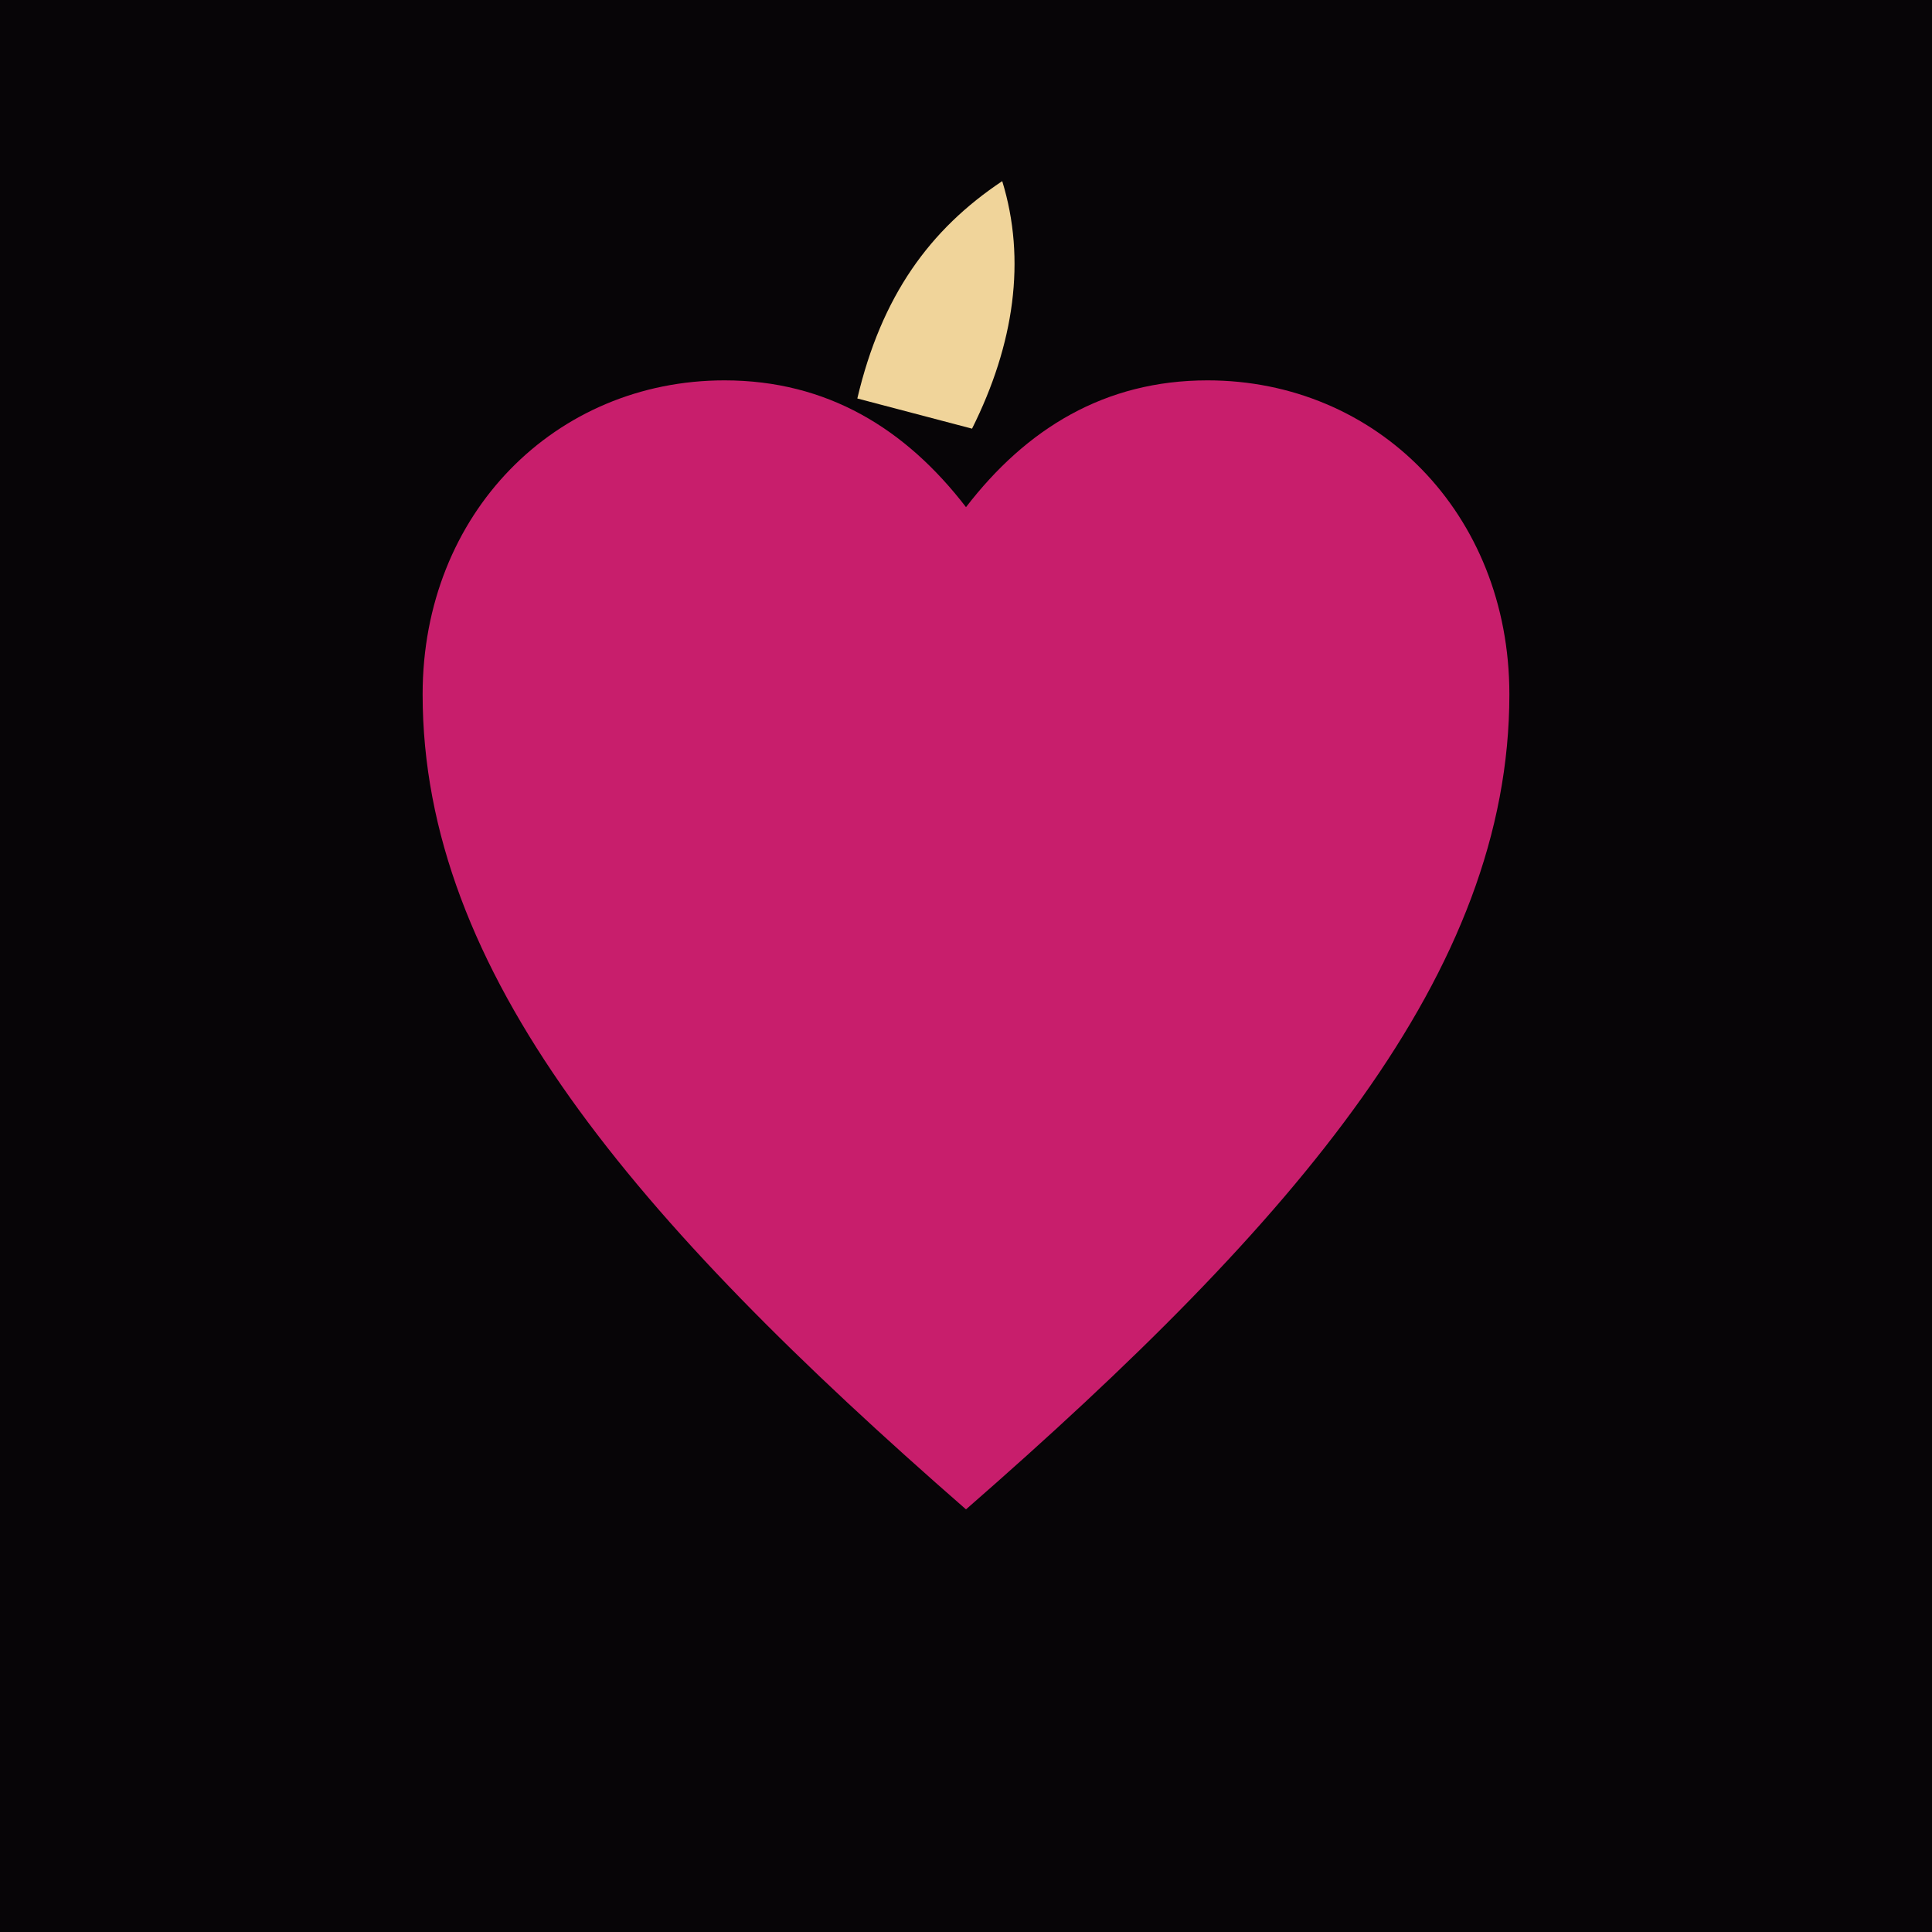
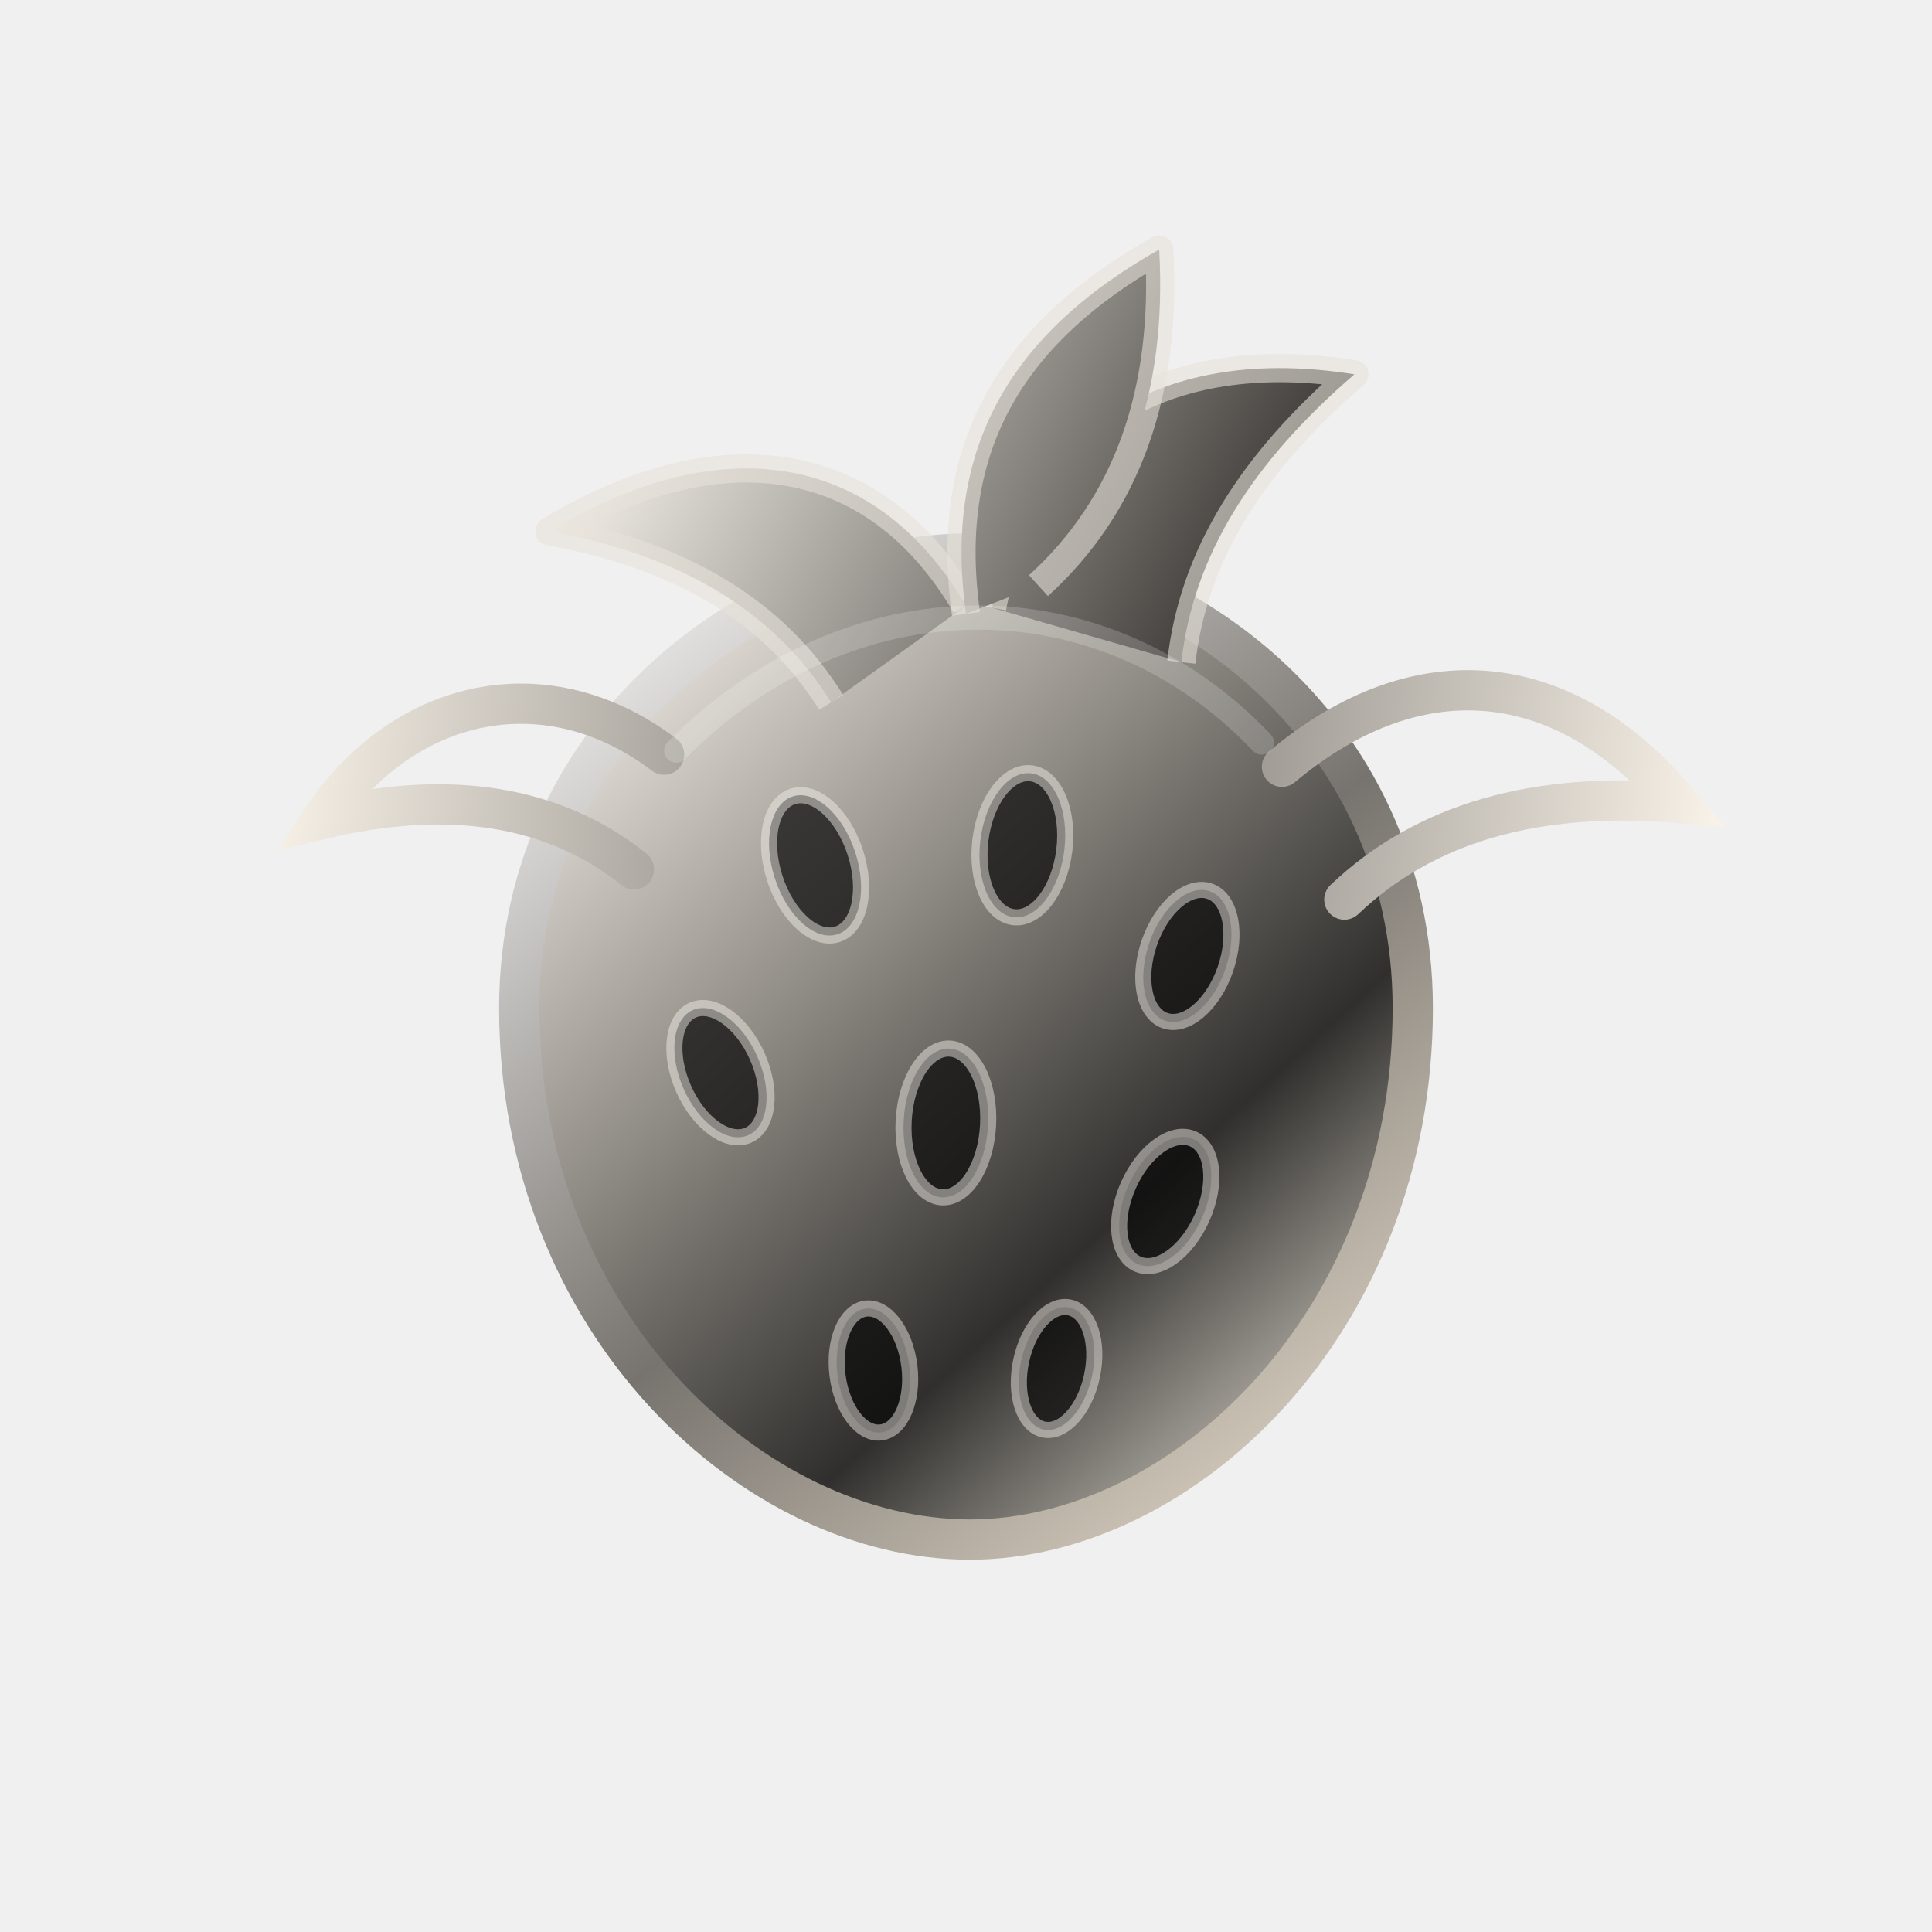
- <svg xmlns="http://www.w3.org/2000/svg" width="32" height="32" viewBox="0 0 32 32" fill="none">
-   <rect width="32" height="32" fill="#070507" />
-   <path d="M16 25C10.5 20.2 7 16.1 7 11.5C7 8.5 9.2 6.3 12 6.3C13.7 6.3 15 7.1 16 8.4C17 7.1 18.3 6.3 20 6.3C22.8 6.3 25 8.5 25 11.5C25 16.1 21.5 20.2 16 25Z" fill="#C81E6C" />
-   <path d="M14.2 6.6C14.6 4.9 15.4 3.8 16.6 3C17 4.3 16.8 5.7 16.1 7.1L14.2 6.6Z" fill="#F0D49A" />
+ <svg xmlns="http://www.w3.org/2000/svg" width="32" height="32" viewBox="0 0 96 96" fill="none">
+   <path d="M48.2 27.5c9.9 0 22 8.4 22 22.6 0 15.7-11.5 26.4-22 26.4-10.7 0-22.4-10.7-22.4-26.4 0-14.2 12.4-22.6 22.4-22.6Z" fill="url(#berry)" stroke="url(#edge)" stroke-width="2" />
+   <path d="M48 30.1c-4.7-8-12.6-8.6-20.7-3.7 6.6 1.2 11.2 4 14 8.5" fill="url(#leaf)" stroke="#E7E2D9" stroke-opacity=".58" stroke-width="1.4" stroke-linejoin="round" />
+   <path d="M49.3 30.2c1.7-9.1 8.6-13.1 18-11.6-5.1 4.4-8 9-8.6 14.3" fill="url(#leaf)" stroke="#E7E2D9" stroke-opacity=".58" stroke-width="1.4" stroke-linejoin="round" />
+   <path d="M48 30.5c-1.2-8.5 2.5-14.1 9.6-18.1.4 7.1-1.6 12.7-6 16.7" fill="url(#leaf)" stroke="#E7E2D9" stroke-opacity=".58" stroke-width="1.4" stroke-linejoin="round" />
+   <path d="M33 37.5c-5.8-4.4-12.9-2.9-17 3.2 6.3-1.5 11.5-.7 15.5 2.5" stroke="url(#ribbon)" stroke-width="2" stroke-linecap="round" />
+   <path d="M63.7 38.1c6.8-5.7 14.1-4.9 19.7 1.8-7.1-.6-12.6 1-16.6 4.8" stroke="url(#ribbon)" stroke-width="2" stroke-linecap="round" />
+   <g fill="#090909" fill-opacity=".72" stroke="#F2EEE7" stroke-opacity=".48" stroke-width=".8">
+     <ellipse cx="40.5" cy="43" rx="2.1" ry="3.6" transform="rotate(-18 40.5 43)" />
+     <ellipse cx="50.8" cy="42" rx="2.1" ry="3.6" transform="rotate(7 50.8 42)" />
+     <ellipse cx="59" cy="47.5" rx="2" ry="3.4" transform="rotate(19 59 47.5)" />
+     <ellipse cx="35.8" cy="53.3" rx="2" ry="3.4" transform="rotate(-24 35.8 53.3)" />
+     <ellipse cx="47" cy="55.8" rx="2.1" ry="3.7" transform="rotate(3 47 55.8)" />
+     <ellipse cx="57.9" cy="59.7" rx="2" ry="3.4" transform="rotate(24 57.9 59.7)" />
+     <ellipse cx="43.4" cy="68.1" rx="1.8" ry="3.1" transform="rotate(-7 43.4 68.1)" />
+     <ellipse cx="52.5" cy="68" rx="1.8" ry="3.1" transform="rotate(12 52.5 68)" />
+   </g>
+   <path d="M33.6 37.3c8.6-8.7 21.1-8.8 29.1-.4" stroke="#fff" stroke-opacity=".18" stroke-width="1.2" stroke-linecap="round" />
+   <defs>
+     <linearGradient id="berry" x1="29" x2="69" y1="30" y2="74" gradientUnits="userSpaceOnUse">
+       <stop stop-color="#F7F3EC" />
+       <stop offset=".32" stop-color="#9C9891" />
+       <stop offset=".68" stop-color="#302F2D" />
+       <stop offset="1" stop-color="#EDE7DC" />
+     </linearGradient>
+     <linearGradient id="edge" x1="28" x2="71" y1="26" y2="78" gradientUnits="userSpaceOnUse">
+       <stop stop-color="#FFFFFF" />
+       <stop offset=".52" stop-color="#77736E" />
+       <stop offset="1" stop-color="#F2E7D5" />
+     </linearGradient>
+     <linearGradient id="leaf" x1="31" x2="64" y1="17" y2="35" gradientUnits="userSpaceOnUse">
+       <stop stop-color="#F8F4ED" />
+       <stop offset=".55" stop-color="#86827D" />
+       <stop offset="1" stop-color="#211F1D" />
+     </linearGradient>
+     <linearGradient id="ribbon" x1="14" x2="85" y1="35" y2="42" gradientUnits="userSpaceOnUse">
+       <stop stop-color="#F7F1E7" />
+       <stop offset=".5" stop-color="#6F6B66" />
+       <stop offset="1" stop-color="#F7F1E7" />
+     </linearGradient>
+   </defs>
</svg>
